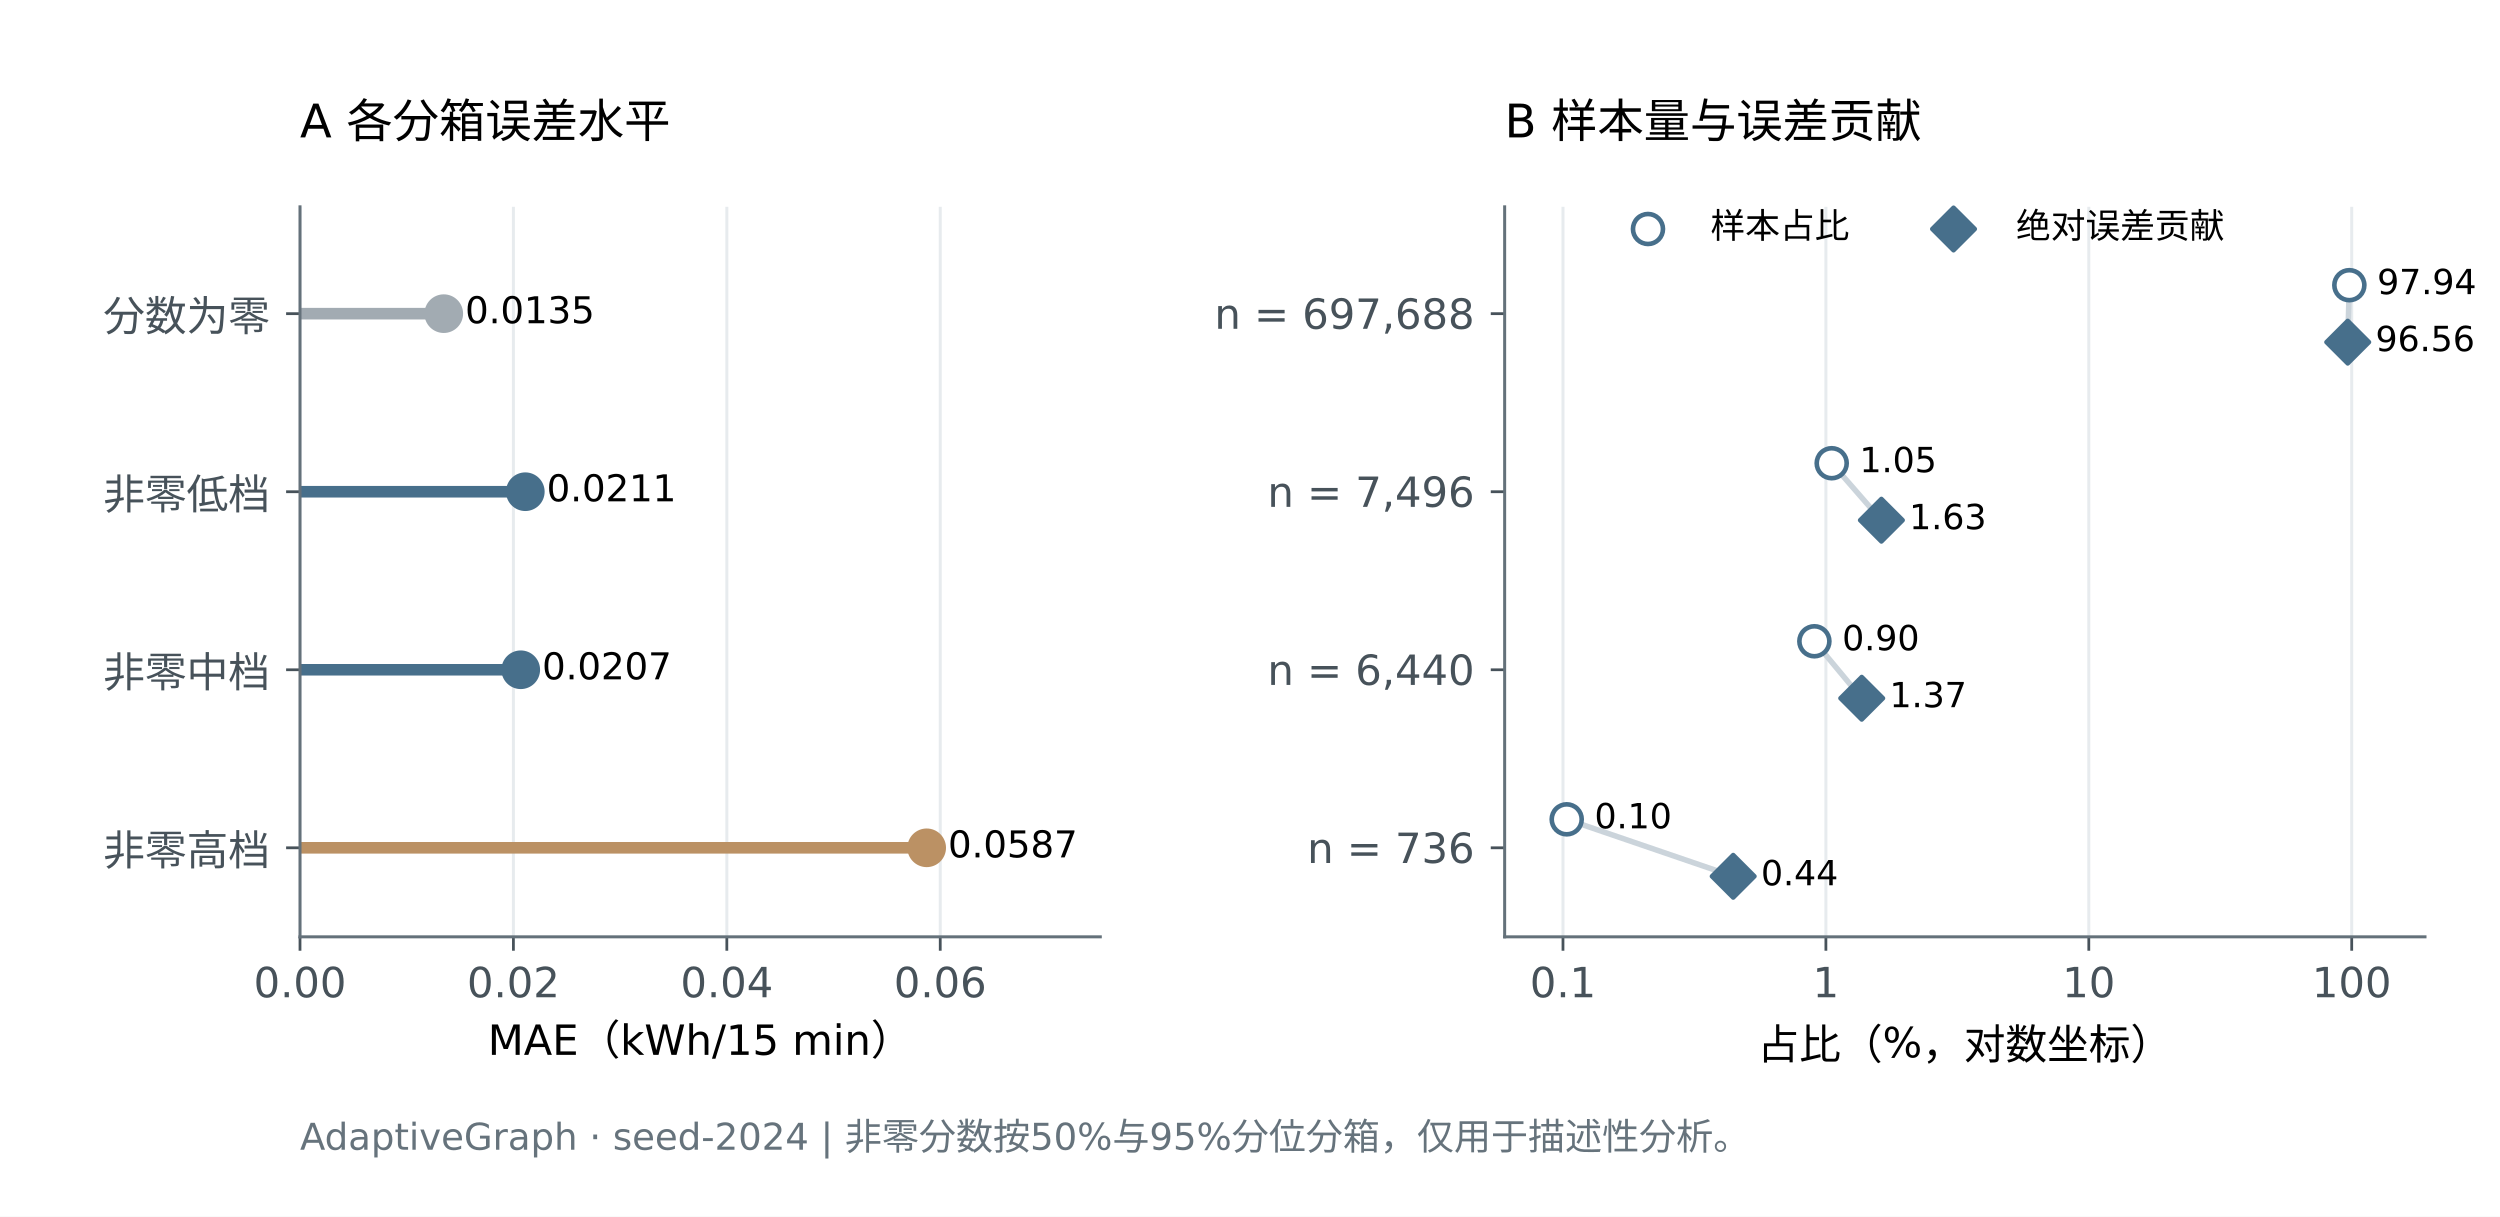
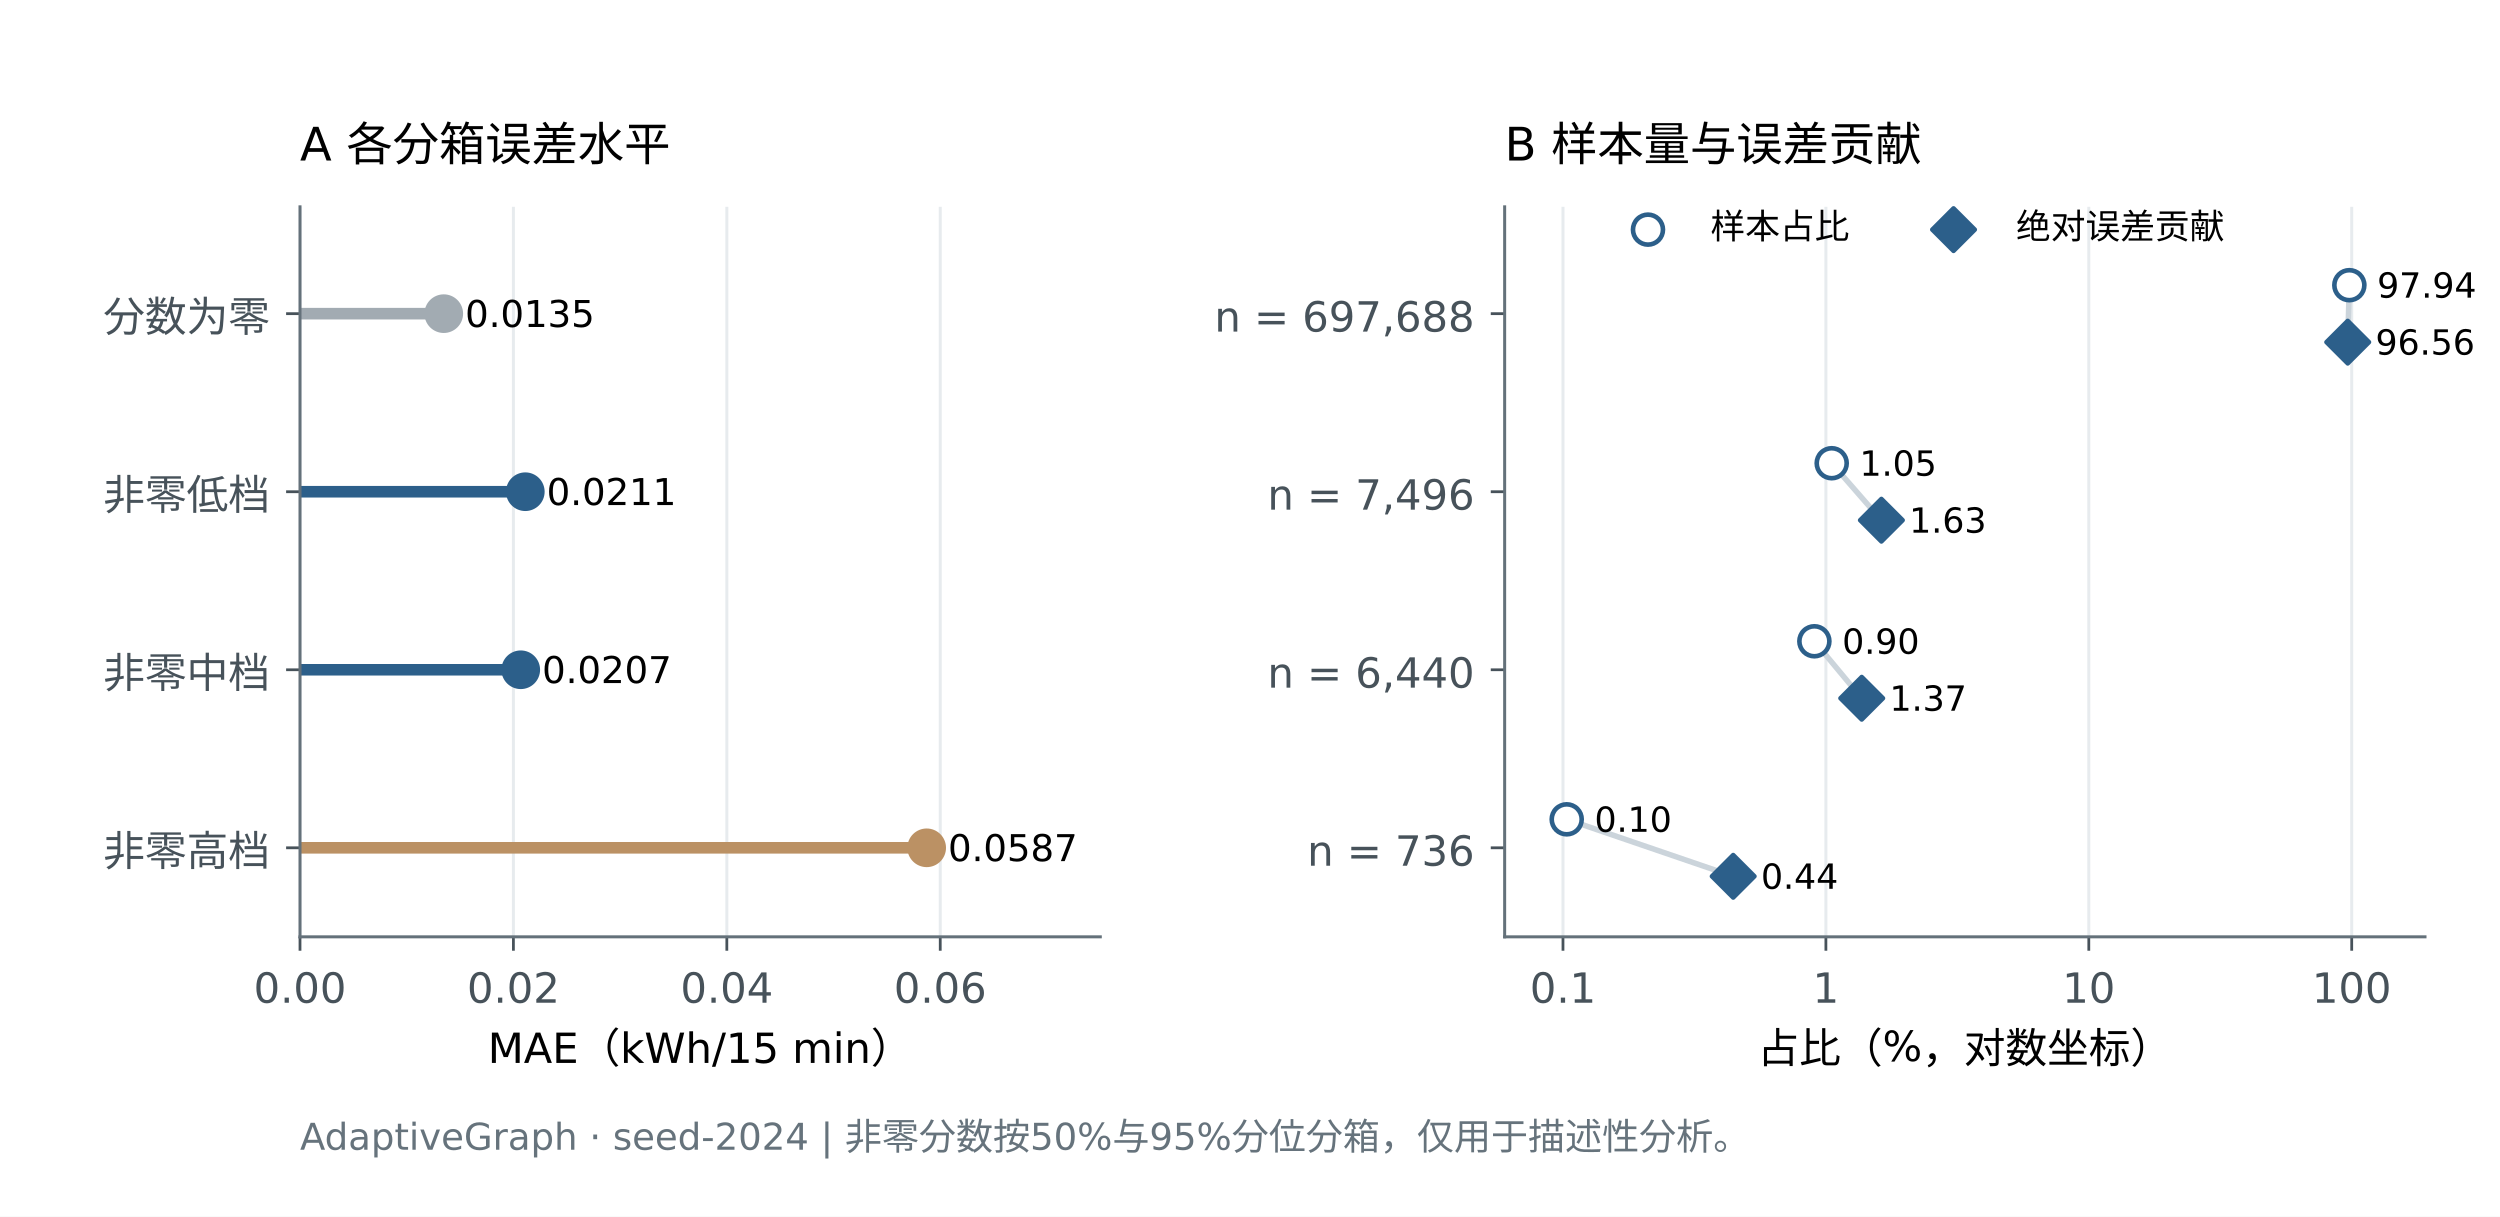
<svg xmlns="http://www.w3.org/2000/svg" xmlns:xlink="http://www.w3.org/1999/xlink" width="540pt" height="262.8pt" viewBox="0 0 540 262.8" version="1.1">
  <defs>
    <style type="text/css">*{stroke-linejoin: round; stroke-linecap: butt}</style>
  </defs>
  <g id="figure_1">
    <g id="patch_1">
      <path d="M 0 262.8 L 540 262.8 L 540 0 L 0 0 z " style="fill: #ffffff" />
    </g>
    <g id="axes_1">
      <g id="patch_2">
        <path d="M 64.8 202.356 L 237.665 202.356 L 237.665 44.676 L 64.8 44.676 z " style="fill: #ffffff" />
      </g>
      <g id="matplotlib.axis_1">
        <g id="xtick_1">
          <g id="line2d_1">
-             <path d="M 64.8 202.356 L 64.8 44.676 " clip-path="url(#p65fbe8b01d)" style="fill: none; stroke: #e7ebee; stroke-width: 0.65; stroke-linecap: square" />
+             <path d="M 64.8 202.356 L 64.8 44.676 " clip-path="url(#p8dc74d7985)" style="fill: none; stroke: #e7ebee; stroke-width: 0.65; stroke-linecap: square" />
          </g>
          <g id="line2d_2">
            <defs>
-               <path id="me8dec4a4bf" d="M 0 0 L 0 3 " style="stroke: #47525a; stroke-width: 0.6" />
+               <path id="m30e5e1ee30" d="M 0 0 L 0 3 " style="stroke: #47525a; stroke-width: 0.6" />
            </defs>
            <g>
-               <use xlink:href="#me8dec4a4bf" x="64.8" y="202.356" style="fill: #47525a; stroke: #47525a; stroke-width: 0.6" />
+               <use xlink:href="#m30e5e1ee30" x="64.8" y="202.356" style="fill: #47525a; stroke: #47525a; stroke-width: 0.6" />
            </g>
          </g>
          <g id="text_1">
-             <text style="font-size: 9px; font-family: 'Arial Unicode MS', 'DejaVu Sans'; text-anchor: middle; fill: #47525a" x="64.8" y="215.408" transform="rotate(-0 64.8 215.4082)">0.00</text>
+             <text style="font-size: 9px; font-family: 'PingFang SC', 'Arial Unicode MS', 'DejaVu Sans'; text-anchor: middle; fill: #47525a" x="64.8" y="216.596" transform="rotate(-0 64.8 216.596)">0.00</text>
          </g>
        </g>
        <g id="xtick_2">
          <g id="line2d_3">
-             <path d="M 110.897 202.356 L 110.897 44.676 " clip-path="url(#p65fbe8b01d)" style="fill: none; stroke: #e7ebee; stroke-width: 0.65; stroke-linecap: square" />
+             <path d="M 110.897 202.356 L 110.897 44.676 " clip-path="url(#p8dc74d7985)" style="fill: none; stroke: #e7ebee; stroke-width: 0.65; stroke-linecap: square" />
          </g>
          <g id="line2d_4">
            <g>
-               <use xlink:href="#me8dec4a4bf" x="110.897" y="202.356" style="fill: #47525a; stroke: #47525a; stroke-width: 0.6" />
+               <use xlink:href="#m30e5e1ee30" x="110.897" y="202.356" style="fill: #47525a; stroke: #47525a; stroke-width: 0.6" />
            </g>
          </g>
          <g id="text_2">
-             <text style="font-size: 9px; font-family: 'Arial Unicode MS', 'DejaVu Sans'; text-anchor: middle; fill: #47525a" x="110.897" y="215.408" transform="rotate(-0 110.8974 215.4082)">0.02</text>
+             <text style="font-size: 9px; font-family: 'PingFang SC', 'Arial Unicode MS', 'DejaVu Sans'; text-anchor: middle; fill: #47525a" x="110.897" y="216.596" transform="rotate(-0 110.8974 216.596)">0.02</text>
          </g>
        </g>
        <g id="xtick_3">
          <g id="line2d_5">
-             <path d="M 156.995 202.356 L 156.995 44.676 " clip-path="url(#p65fbe8b01d)" style="fill: none; stroke: #e7ebee; stroke-width: 0.65; stroke-linecap: square" />
+             <path d="M 156.995 202.356 L 156.995 44.676 " clip-path="url(#p8dc74d7985)" style="fill: none; stroke: #e7ebee; stroke-width: 0.65; stroke-linecap: square" />
          </g>
          <g id="line2d_6">
            <g>
-               <use xlink:href="#me8dec4a4bf" x="156.995" y="202.356" style="fill: #47525a; stroke: #47525a; stroke-width: 0.6" />
+               <use xlink:href="#m30e5e1ee30" x="156.995" y="202.356" style="fill: #47525a; stroke: #47525a; stroke-width: 0.6" />
            </g>
          </g>
          <g id="text_3">
-             <text style="font-size: 9px; font-family: 'Arial Unicode MS', 'DejaVu Sans'; text-anchor: middle; fill: #47525a" x="156.995" y="215.408" transform="rotate(-0 156.9947 215.4082)">0.04</text>
+             <text style="font-size: 9px; font-family: 'PingFang SC', 'Arial Unicode MS', 'DejaVu Sans'; text-anchor: middle; fill: #47525a" x="156.995" y="216.596" transform="rotate(-0 156.9947 216.596)">0.04</text>
          </g>
        </g>
        <g id="xtick_4">
          <g id="line2d_7">
-             <path d="M 203.092 202.356 L 203.092 44.676 " clip-path="url(#p65fbe8b01d)" style="fill: none; stroke: #e7ebee; stroke-width: 0.65; stroke-linecap: square" />
+             <path d="M 203.092 202.356 L 203.092 44.676 " clip-path="url(#p8dc74d7985)" style="fill: none; stroke: #e7ebee; stroke-width: 0.65; stroke-linecap: square" />
          </g>
          <g id="line2d_8">
            <g>
-               <use xlink:href="#me8dec4a4bf" x="203.092" y="202.356" style="fill: #47525a; stroke: #47525a; stroke-width: 0.6" />
+               <use xlink:href="#m30e5e1ee30" x="203.092" y="202.356" style="fill: #47525a; stroke: #47525a; stroke-width: 0.6" />
            </g>
          </g>
          <g id="text_4">
-             <text style="font-size: 9px; font-family: 'Arial Unicode MS', 'DejaVu Sans'; text-anchor: middle; fill: #47525a" x="203.092" y="215.408" transform="rotate(-0 203.0921 215.4082)">0.06</text>
+             <text style="font-size: 9px; font-family: 'PingFang SC', 'Arial Unicode MS', 'DejaVu Sans'; text-anchor: middle; fill: #47525a" x="203.092" y="216.596" transform="rotate(-0 203.0921 216.596)">0.06</text>
          </g>
        </g>
        <g id="text_5">
-           <text style="font-size: 9px; font-family: 'Arial Unicode MS', 'DejaVu Sans'; text-anchor: middle" x="151.233" y="227.85" transform="rotate(-0 151.2325 227.8501)">MAE（kWh/15 min）</text>
+           <text style="font-size: 9px; font-family: 'PingFang SC', 'Arial Unicode MS', 'DejaVu Sans'; text-anchor: middle" x="151.233" y="229.596" transform="rotate(-0 151.2325 229.596)">MAE（kWh/15 min）</text>
        </g>
      </g>
      <g id="matplotlib.axis_2">
        <g id="ytick_1">
          <g id="line2d_9">
            <defs>
-               <path id="m1cf7f3cf62" d="M 0 0 L -3 0 " style="stroke: #47525a; stroke-width: 0.6" />
+               <path id="m7e3a7b6eca" d="M 0 0 L -3 0 " style="stroke: #47525a; stroke-width: 0.6" />
            </defs>
            <g>
-               <use xlink:href="#m1cf7f3cf62" x="64.8" y="67.751" style="fill: #47525a; stroke: #47525a; stroke-width: 0.6" />
+               <use xlink:href="#m7e3a7b6eca" x="64.8" y="67.751" style="fill: #47525a; stroke: #47525a; stroke-width: 0.6" />
            </g>
          </g>
          <g id="text_6">
-             <text style="font-size: 9px; font-family: 'Arial Unicode MS', 'DejaVu Sans'; text-anchor: end; fill: #47525a" x="58.3" y="71.482" transform="rotate(-0 58.3 71.4819)">分数为零</text>
+             <text style="font-size: 9px; font-family: 'PingFang SC', 'Arial Unicode MS', 'DejaVu Sans'; text-anchor: end; fill: #47525a" x="58.3" y="71.621" transform="rotate(-0 58.3 71.62112)">分数为零</text>
          </g>
        </g>
        <g id="ytick_2">
          <g id="line2d_10">
            <g>
-               <use xlink:href="#m1cf7f3cf62" x="64.8" y="106.21" style="fill: #47525a; stroke: #47525a; stroke-width: 0.6" />
+               <use xlink:href="#m7e3a7b6eca" x="64.8" y="106.21" style="fill: #47525a; stroke: #47525a; stroke-width: 0.6" />
            </g>
          </g>
          <g id="text_7">
-             <text style="font-size: 9px; font-family: 'Arial Unicode MS', 'DejaVu Sans'; text-anchor: end; fill: #47525a" x="58.3" y="109.981" transform="rotate(-0 58.3 109.9805)">非零低档</text>
+             <text style="font-size: 9px; font-family: 'PingFang SC', 'Arial Unicode MS', 'DejaVu Sans'; text-anchor: end; fill: #47525a" x="58.3" y="110.08" transform="rotate(-0 58.3 110.0797)">非零低档</text>
          </g>
        </g>
        <g id="ytick_3">
          <g id="line2d_11">
            <g>
-               <use xlink:href="#m1cf7f3cf62" x="64.8" y="144.668" style="fill: #47525a; stroke: #47525a; stroke-width: 0.6" />
+               <use xlink:href="#m7e3a7b6eca" x="64.8" y="144.668" style="fill: #47525a; stroke: #47525a; stroke-width: 0.6" />
            </g>
          </g>
          <g id="text_8">
-             <text style="font-size: 9px; font-family: 'Arial Unicode MS', 'DejaVu Sans'; text-anchor: end; fill: #47525a" x="58.3" y="148.404" transform="rotate(-0 58.3 148.4039)">非零中档</text>
+             <text style="font-size: 9px; font-family: 'PingFang SC', 'Arial Unicode MS', 'DejaVu Sans'; text-anchor: end; fill: #47525a" x="58.3" y="148.538" transform="rotate(-0 58.3 148.5382)">非零中档</text>
          </g>
        </g>
        <g id="ytick_4">
          <g id="line2d_12">
            <g>
-               <use xlink:href="#m1cf7f3cf62" x="64.8" y="183.127" style="fill: #47525a; stroke: #47525a; stroke-width: 0.6" />
+               <use xlink:href="#m7e3a7b6eca" x="64.8" y="183.127" style="fill: #47525a; stroke: #47525a; stroke-width: 0.6" />
            </g>
          </g>
          <g id="text_9">
-             <text style="font-size: 9px; font-family: 'Arial Unicode MS', 'DejaVu Sans'; text-anchor: end; fill: #47525a" x="58.3" y="186.862" transform="rotate(-0 58.3 186.8624)">非零高档</text>
+             <text style="font-size: 9px; font-family: 'PingFang SC', 'Arial Unicode MS', 'DejaVu Sans'; text-anchor: end; fill: #47525a" x="58.3" y="186.997" transform="rotate(-0 58.3 186.9967)">非零高档</text>
          </g>
        </g>
      </g>
      <g id="LineCollection_1">
-         <path d="M 64.8 67.751 L 95.854 67.751 " clip-path="url(#p65fbe8b01d)" style="fill: none; stroke: #a2abb2; stroke-width: 2.5" />
+         <path d="M 64.8 67.751 L 95.854 67.751 " clip-path="url(#p8dc74d7985)" style="fill: none; stroke: #a2abb2; stroke-width: 2.5" />
      </g>
      <g id="LineCollection_2">
-         <path d="M 64.8 106.21 L 113.467 106.21 " clip-path="url(#p65fbe8b01d)" style="fill: none; stroke: #476f8b; stroke-width: 2.5" />
+         <path d="M 64.8 106.21 L 113.467 106.21 " clip-path="url(#p8dc74d7985)" style="fill: none; stroke: #2c5f8a; stroke-width: 2.5" />
      </g>
      <g id="LineCollection_3">
-         <path d="M 64.8 144.668 L 112.482 144.668 " clip-path="url(#p65fbe8b01d)" style="fill: none; stroke: #476f8b; stroke-width: 2.5" />
+         <path d="M 64.8 144.668 L 112.482 144.668 " clip-path="url(#p8dc74d7985)" style="fill: none; stroke: #2c5f8a; stroke-width: 2.5" />
      </g>
      <g id="LineCollection_4">
-         <path d="M 64.8 183.127 L 200.164 183.127 " clip-path="url(#p65fbe8b01d)" style="fill: none; stroke: #bb9164; stroke-width: 2.5" />
+         <path d="M 64.8 183.127 L 200.164 183.127 " clip-path="url(#p8dc74d7985)" style="fill: none; stroke: #bb9164; stroke-width: 2.5" />
      </g>
      <g id="patch_3">
        <path d="M 64.8 202.356 L 64.8 44.676 " style="fill: none; stroke: #64717a; stroke-width: 0.65; stroke-linejoin: miter; stroke-linecap: square" />
      </g>
      <g id="patch_4">
        <path d="M 64.8 202.356 L 237.665 202.356 " style="fill: none; stroke: #64717a; stroke-width: 0.65; stroke-linejoin: miter; stroke-linecap: square" />
      </g>
      <g id="PathCollection_1">
        <defs>
-           <path id="m0bb12a66d7" d="M 0 3.674 C 0.974 3.674 1.909 3.287 2.598 2.598 C 3.287 1.909 3.674 0.974 3.674 0 C 3.674 -0.974 3.287 -1.909 2.598 -2.598 C 1.909 -3.287 0.974 -3.674 0 -3.674 C -0.974 -3.674 -1.909 -3.287 -2.598 -2.598 C -3.287 -1.909 -3.674 -0.974 -3.674 0 C -3.674 0.974 -3.287 1.909 -2.598 2.598 C -1.909 3.287 -0.974 3.674 0 3.674 z " style="stroke: #a2abb2" />
-         </defs>
-         <g clip-path="url(#p65fbe8b01d)">
-           <use xlink:href="#m0bb12a66d7" x="95.854" y="67.751" style="fill: #a2abb2; stroke: #a2abb2" />
+           <path id="m6739d0e379" d="M 0 3.674 C 0.974 3.674 1.909 3.287 2.598 2.598 C 3.287 1.909 3.674 0.974 3.674 0 C 3.674 -0.974 3.287 -1.909 2.598 -2.598 C 1.909 -3.287 0.974 -3.674 0 -3.674 C -0.974 -3.674 -1.909 -3.287 -2.598 -2.598 C -3.287 -1.909 -3.674 -0.974 -3.674 0 C -3.674 0.974 -3.287 1.909 -2.598 2.598 C -1.909 3.287 -0.974 3.674 0 3.674 z " style="stroke: #a2abb2" />
+         </defs>
+         <g clip-path="url(#p8dc74d7985)">
+           <use xlink:href="#m6739d0e379" x="95.854" y="67.751" style="fill: #a2abb2; stroke: #a2abb2" />
        </g>
      </g>
      <g id="text_10">
-         <text style="font-size: 8px; font-family: 'Arial Unicode MS', 'DejaVu Sans'; text-anchor: start" x="100.463" y="69.823" transform="rotate(-0 100.4633 69.82339)">0.0135</text>
+         <text style="font-size: 8px; font-family: 'PingFang SC', 'Arial Unicode MS', 'DejaVu Sans'; text-anchor: start" x="100.463" y="70.631" transform="rotate(-0 100.4633 70.63112)">0.0135</text>
      </g>
      <g id="PathCollection_2">
        <defs>
-           <path id="mfde60743ad" d="M 0 3.674 C 0.974 3.674 1.909 3.287 2.598 2.598 C 3.287 1.909 3.674 0.974 3.674 0 C 3.674 -0.974 3.287 -1.909 2.598 -2.598 C 1.909 -3.287 0.974 -3.674 0 -3.674 C -0.974 -3.674 -1.909 -3.287 -2.598 -2.598 C -3.287 -1.909 -3.674 -0.974 -3.674 0 C -3.674 0.974 -3.287 1.909 -2.598 2.598 C -1.909 3.287 -0.974 3.674 0 3.674 z " style="stroke: #476f8b" />
-         </defs>
-         <g clip-path="url(#p65fbe8b01d)">
-           <use xlink:href="#mfde60743ad" x="113.467" y="106.21" style="fill: #476f8b; stroke: #476f8b" />
+           <path id="mb421ba71e6" d="M 0 3.674 C 0.974 3.674 1.909 3.287 2.598 2.598 C 3.287 1.909 3.674 0.974 3.674 0 C 3.674 -0.974 3.287 -1.909 2.598 -2.598 C 1.909 -3.287 0.974 -3.674 0 -3.674 C -0.974 -3.674 -1.909 -3.287 -2.598 -2.598 C -3.287 -1.909 -3.674 -0.974 -3.674 0 C -3.674 0.974 -3.287 1.909 -2.598 2.598 C -1.909 3.287 -0.974 3.674 0 3.674 z " style="stroke: #2c5f8a" />
+         </defs>
+         <g clip-path="url(#p8dc74d7985)">
+           <use xlink:href="#mb421ba71e6" x="113.467" y="106.21" style="fill: #2c5f8a; stroke: #2c5f8a" />
        </g>
      </g>
      <g id="text_11">
-         <text style="font-size: 8px; font-family: 'Arial Unicode MS', 'DejaVu Sans'; text-anchor: start" x="118.077" y="108.282" transform="rotate(-0 118.0771 108.2819)">0.0211</text>
+         <text style="font-size: 8px; font-family: 'PingFang SC', 'Arial Unicode MS', 'DejaVu Sans'; text-anchor: start" x="118.077" y="109.09" transform="rotate(-0 118.0771 109.0897)">0.0211</text>
      </g>
      <g id="PathCollection_3">
-         <g clip-path="url(#p65fbe8b01d)">
-           <use xlink:href="#mfde60743ad" x="112.482" y="144.668" style="fill: #476f8b; stroke: #476f8b" />
+         <g clip-path="url(#p8dc74d7985)">
+           <use xlink:href="#mb421ba71e6" x="112.482" y="144.668" style="fill: #2c5f8a; stroke: #2c5f8a" />
        </g>
      </g>
      <g id="text_12">
-         <text style="font-size: 8px; font-family: 'Arial Unicode MS', 'DejaVu Sans'; text-anchor: start" x="117.092" y="146.74" transform="rotate(-0 117.0918 146.7405)">0.0207</text>
+         <text style="font-size: 8px; font-family: 'PingFang SC', 'Arial Unicode MS', 'DejaVu Sans'; text-anchor: start" x="117.092" y="147.548" transform="rotate(-0 117.0918 147.5482)">0.0207</text>
      </g>
      <g id="PathCollection_4">
        <defs>
-           <path id="m050a1337d0" d="M 0 3.674 C 0.974 3.674 1.909 3.287 2.598 2.598 C 3.287 1.909 3.674 0.974 3.674 0 C 3.674 -0.974 3.287 -1.909 2.598 -2.598 C 1.909 -3.287 0.974 -3.674 0 -3.674 C -0.974 -3.674 -1.909 -3.287 -2.598 -2.598 C -3.287 -1.909 -3.674 -0.974 -3.674 0 C -3.674 0.974 -3.287 1.909 -2.598 2.598 C -1.909 3.287 -0.974 3.674 0 3.674 z " style="stroke: #bb9164" />
-         </defs>
-         <g clip-path="url(#p65fbe8b01d)">
-           <use xlink:href="#m050a1337d0" x="200.164" y="183.127" style="fill: #bb9164; stroke: #bb9164" />
+           <path id="mebe58cc26f" d="M 0 3.674 C 0.974 3.674 1.909 3.287 2.598 2.598 C 3.287 1.909 3.674 0.974 3.674 0 C 3.674 -0.974 3.287 -1.909 2.598 -2.598 C 1.909 -3.287 0.974 -3.674 0 -3.674 C -0.974 -3.674 -1.909 -3.287 -2.598 -2.598 C -3.287 -1.909 -3.674 -0.974 -3.674 0 C -3.674 0.974 -3.287 1.909 -2.598 2.598 C -1.909 3.287 -0.974 3.674 0 3.674 z " style="stroke: #bb9164" />
+         </defs>
+         <g clip-path="url(#p8dc74d7985)">
+           <use xlink:href="#mebe58cc26f" x="200.164" y="183.127" style="fill: #bb9164; stroke: #bb9164" />
        </g>
      </g>
      <g id="text_13">
-         <text style="font-size: 8px; font-family: 'Arial Unicode MS', 'DejaVu Sans'; text-anchor: start" x="204.774" y="185.199" transform="rotate(-0 204.7738 185.199)">0.0587</text>
+         <text style="font-size: 8px; font-family: 'PingFang SC', 'Arial Unicode MS', 'DejaVu Sans'; text-anchor: start" x="204.774" y="186.007" transform="rotate(-0 204.7738 186.0067)">0.0587</text>
      </g>
      <g id="text_14">
-         <text style="font-size: 10px; font-family: 'Arial Unicode MS', 'DejaVu Sans'; text-anchor: start" x="64.8" y="29.676" transform="rotate(-0 64.8 29.676)">A  各分箱误差水平</text>
+         <text style="font-size: 10px; font-family: 'PingFang SC', 'Arial Unicode MS', 'DejaVu Sans'; text-anchor: start" x="64.8" y="34.676" transform="rotate(-0 64.8 34.676)">A  各分箱误差水平</text>
      </g>
    </g>
    <g id="axes_2">
      <g id="patch_5">
        <path d="M 325.005 202.356 L 523.8 202.356 L 523.8 44.676 L 325.005 44.676 z " style="fill: #ffffff" />
      </g>
      <g id="matplotlib.axis_3">
        <g id="xtick_5">
          <g id="line2d_13">
-             <path d="M 337.604 202.356 L 337.604 44.676 " clip-path="url(#pb2b7542ab7)" style="fill: none; stroke: #e7ebee; stroke-width: 0.65; stroke-linecap: square" />
+             <path d="M 337.604 202.356 L 337.604 44.676 " clip-path="url(#p6a67496603)" style="fill: none; stroke: #e7ebee; stroke-width: 0.65; stroke-linecap: square" />
          </g>
          <g id="line2d_14">
            <g>
-               <use xlink:href="#me8dec4a4bf" x="337.604" y="202.356" style="fill: #47525a; stroke: #47525a; stroke-width: 0.6" />
+               <use xlink:href="#m30e5e1ee30" x="337.604" y="202.356" style="fill: #47525a; stroke: #47525a; stroke-width: 0.6" />
            </g>
          </g>
          <g id="text_15">
-             <text style="font-size: 9px; font-family: 'Arial Unicode MS', 'DejaVu Sans'; text-anchor: middle; fill: #47525a" x="337.604" y="215.408" transform="rotate(-0 337.6037 215.4082)">0.1</text>
+             <text style="font-size: 9px; font-family: 'PingFang SC', 'Arial Unicode MS', 'DejaVu Sans'; text-anchor: middle; fill: #47525a" x="337.604" y="216.596" transform="rotate(-0 337.6037 216.596)">0.1</text>
          </g>
        </g>
        <g id="xtick_6">
          <g id="line2d_15">
-             <path d="M 394.392 202.356 L 394.392 44.676 " clip-path="url(#pb2b7542ab7)" style="fill: none; stroke: #e7ebee; stroke-width: 0.65; stroke-linecap: square" />
+             <path d="M 394.392 202.356 L 394.392 44.676 " clip-path="url(#p6a67496603)" style="fill: none; stroke: #e7ebee; stroke-width: 0.65; stroke-linecap: square" />
          </g>
          <g id="line2d_16">
            <g>
-               <use xlink:href="#me8dec4a4bf" x="394.392" y="202.356" style="fill: #47525a; stroke: #47525a; stroke-width: 0.6" />
+               <use xlink:href="#m30e5e1ee30" x="394.392" y="202.356" style="fill: #47525a; stroke: #47525a; stroke-width: 0.6" />
            </g>
          </g>
          <g id="text_16">
-             <text style="font-size: 9px; font-family: 'Arial Unicode MS', 'DejaVu Sans'; text-anchor: middle; fill: #47525a" x="394.392" y="215.408" transform="rotate(-0 394.3924 215.4082)">1</text>
+             <text style="font-size: 9px; font-family: 'PingFang SC', 'Arial Unicode MS', 'DejaVu Sans'; text-anchor: middle; fill: #47525a" x="394.392" y="216.596" transform="rotate(-0 394.3924 216.596)">1</text>
          </g>
        </g>
        <g id="xtick_7">
          <g id="line2d_17">
-             <path d="M 451.181 202.356 L 451.181 44.676 " clip-path="url(#pb2b7542ab7)" style="fill: none; stroke: #e7ebee; stroke-width: 0.65; stroke-linecap: square" />
+             <path d="M 451.181 202.356 L 451.181 44.676 " clip-path="url(#p6a67496603)" style="fill: none; stroke: #e7ebee; stroke-width: 0.65; stroke-linecap: square" />
          </g>
          <g id="line2d_18">
            <g>
-               <use xlink:href="#me8dec4a4bf" x="451.181" y="202.356" style="fill: #47525a; stroke: #47525a; stroke-width: 0.6" />
+               <use xlink:href="#m30e5e1ee30" x="451.181" y="202.356" style="fill: #47525a; stroke: #47525a; stroke-width: 0.6" />
            </g>
          </g>
          <g id="text_17">
-             <text style="font-size: 9px; font-family: 'Arial Unicode MS', 'DejaVu Sans'; text-anchor: middle; fill: #47525a" x="451.181" y="215.408" transform="rotate(-0 451.1812 215.4082)">10</text>
+             <text style="font-size: 9px; font-family: 'PingFang SC', 'Arial Unicode MS', 'DejaVu Sans'; text-anchor: middle; fill: #47525a" x="451.181" y="216.596" transform="rotate(-0 451.1812 216.596)">10</text>
          </g>
        </g>
        <g id="xtick_8">
          <g id="line2d_19">
-             <path d="M 507.97 202.356 L 507.97 44.676 " clip-path="url(#pb2b7542ab7)" style="fill: none; stroke: #e7ebee; stroke-width: 0.65; stroke-linecap: square" />
+             <path d="M 507.97 202.356 L 507.97 44.676 " clip-path="url(#p6a67496603)" style="fill: none; stroke: #e7ebee; stroke-width: 0.65; stroke-linecap: square" />
          </g>
          <g id="line2d_20">
            <g>
-               <use xlink:href="#me8dec4a4bf" x="507.97" y="202.356" style="fill: #47525a; stroke: #47525a; stroke-width: 0.6" />
+               <use xlink:href="#m30e5e1ee30" x="507.97" y="202.356" style="fill: #47525a; stroke: #47525a; stroke-width: 0.6" />
            </g>
          </g>
          <g id="text_18">
-             <text style="font-size: 9px; font-family: 'Arial Unicode MS', 'DejaVu Sans'; text-anchor: middle; fill: #47525a" x="507.97" y="215.408" transform="rotate(-0 507.9699 215.4082)">100</text>
+             <text style="font-size: 9px; font-family: 'PingFang SC', 'Arial Unicode MS', 'DejaVu Sans'; text-anchor: middle; fill: #47525a" x="507.97" y="216.596" transform="rotate(-0 507.9699 216.596)">100</text>
          </g>
        </g>
        <g id="text_19">
-           <text style="font-size: 9px; font-family: 'Arial Unicode MS', 'DejaVu Sans'; text-anchor: middle" x="424.403" y="228.795" transform="rotate(-0 424.4026 228.7946)">占比（%，对数坐标）</text>
+           <text style="font-size: 9px; font-family: 'PingFang SC', 'Arial Unicode MS', 'DejaVu Sans'; text-anchor: middle" x="424.403" y="229.596" transform="rotate(-0 424.4026 229.596)">占比（%，对数坐标）</text>
        </g>
      </g>
      <g id="matplotlib.axis_4">
        <g id="ytick_5">
          <g id="line2d_21">
            <g>
-               <use xlink:href="#m1cf7f3cf62" x="325.005" y="67.751" style="fill: #47525a; stroke: #47525a; stroke-width: 0.6" />
+               <use xlink:href="#m7e3a7b6eca" x="325.005" y="67.751" style="fill: #47525a; stroke: #47525a; stroke-width: 0.6" />
            </g>
          </g>
          <g id="text_20">
-             <text style="font-size: 9px; font-family: 'Arial Unicode MS', 'DejaVu Sans'; text-anchor: end; fill: #47525a" x="318.505" y="71.027" transform="rotate(-0 318.5052 71.02724)">n = 697,688</text>
+             <text style="font-size: 9px; font-family: 'PingFang SC', 'Arial Unicode MS', 'DejaVu Sans'; text-anchor: end; fill: #47525a" x="318.505" y="71.621" transform="rotate(-0 318.5052 71.62112)">n = 697,688</text>
          </g>
        </g>
        <g id="ytick_6">
          <g id="line2d_22">
            <g>
-               <use xlink:href="#m1cf7f3cf62" x="325.005" y="106.21" style="fill: #47525a; stroke: #47525a; stroke-width: 0.6" />
+               <use xlink:href="#m7e3a7b6eca" x="325.005" y="106.21" style="fill: #47525a; stroke: #47525a; stroke-width: 0.6" />
            </g>
          </g>
          <g id="text_21">
-             <text style="font-size: 9px; font-family: 'Arial Unicode MS', 'DejaVu Sans'; text-anchor: end; fill: #47525a" x="318.505" y="109.486" transform="rotate(-0 318.5052 109.4858)">n = 7,496</text>
+             <text style="font-size: 9px; font-family: 'PingFang SC', 'Arial Unicode MS', 'DejaVu Sans'; text-anchor: end; fill: #47525a" x="318.505" y="110.08" transform="rotate(-0 318.5052 110.0797)">n = 7,496</text>
          </g>
        </g>
        <g id="ytick_7">
          <g id="line2d_23">
            <g>
-               <use xlink:href="#m1cf7f3cf62" x="325.005" y="144.668" style="fill: #47525a; stroke: #47525a; stroke-width: 0.6" />
+               <use xlink:href="#m7e3a7b6eca" x="325.005" y="144.668" style="fill: #47525a; stroke: #47525a; stroke-width: 0.6" />
            </g>
          </g>
          <g id="text_22">
-             <text style="font-size: 9px; font-family: 'Arial Unicode MS', 'DejaVu Sans'; text-anchor: end; fill: #47525a" x="318.505" y="147.944" transform="rotate(-0 318.5052 147.9443)">n = 6,440</text>
+             <text style="font-size: 9px; font-family: 'PingFang SC', 'Arial Unicode MS', 'DejaVu Sans'; text-anchor: end; fill: #47525a" x="318.505" y="148.538" transform="rotate(-0 318.5052 148.5382)">n = 6,440</text>
          </g>
        </g>
        <g id="ytick_8">
          <g id="line2d_24">
            <g>
-               <use xlink:href="#m1cf7f3cf62" x="325.005" y="183.127" style="fill: #47525a; stroke: #47525a; stroke-width: 0.6" />
+               <use xlink:href="#m7e3a7b6eca" x="325.005" y="183.127" style="fill: #47525a; stroke: #47525a; stroke-width: 0.6" />
            </g>
          </g>
          <g id="text_23">
-             <text style="font-size: 9px; font-family: 'Arial Unicode MS', 'DejaVu Sans'; text-anchor: end; fill: #47525a" x="318.505" y="186.403" transform="rotate(-0 318.5052 186.4029)">n = 736</text>
+             <text style="font-size: 9px; font-family: 'PingFang SC', 'Arial Unicode MS', 'DejaVu Sans'; text-anchor: end; fill: #47525a" x="318.505" y="186.997" transform="rotate(-0 318.5052 186.9967)">n = 736</text>
          </g>
        </g>
      </g>
      <g id="line2d_25">
-         <path d="M 507.457 61.598 L 507.107 73.904 " clip-path="url(#pb2b7542ab7)" style="fill: none; stroke: #cbd4db; stroke-width: 1.2; stroke-linecap: square" />
+         <path d="M 507.457 61.598 L 507.107 73.904 " clip-path="url(#p6a67496603)" style="fill: none; stroke: #cbd4db; stroke-width: 1.2; stroke-linecap: square" />
      </g>
      <g id="line2d_26">
-         <path d="M 395.649 100.056 L 406.38 112.363 " clip-path="url(#pb2b7542ab7)" style="fill: none; stroke: #cbd4db; stroke-width: 1.2; stroke-linecap: square" />
+         <path d="M 395.649 100.056 L 406.38 112.363 " clip-path="url(#p6a67496603)" style="fill: none; stroke: #cbd4db; stroke-width: 1.2; stroke-linecap: square" />
      </g>
      <g id="line2d_27">
-         <path d="M 391.904 138.515 L 402.131 150.822 " clip-path="url(#pb2b7542ab7)" style="fill: none; stroke: #cbd4db; stroke-width: 1.2; stroke-linecap: square" />
+         <path d="M 391.904 138.515 L 402.131 150.822 " clip-path="url(#p6a67496603)" style="fill: none; stroke: #cbd4db; stroke-width: 1.2; stroke-linecap: square" />
      </g>
      <g id="line2d_28">
-         <path d="M 338.409 176.973 L 374.369 189.28 " clip-path="url(#pb2b7542ab7)" style="fill: none; stroke: #cbd4db; stroke-width: 1.2; stroke-linecap: square" />
+         <path d="M 338.409 176.973 L 374.369 189.28 " clip-path="url(#p6a67496603)" style="fill: none; stroke: #cbd4db; stroke-width: 1.2; stroke-linecap: square" />
      </g>
      <g id="patch_6">
        <path d="M 325.005 202.356 L 325.005 44.676 " style="fill: none; stroke: #64717a; stroke-width: 0.65; stroke-linejoin: miter; stroke-linecap: square" />
      </g>
      <g id="patch_7">
        <path d="M 325.005 202.356 L 523.8 202.356 " style="fill: none; stroke: #64717a; stroke-width: 0.65; stroke-linejoin: miter; stroke-linecap: square" />
      </g>
      <g id="PathCollection_5">
        <defs>
-           <path id="m1630303306" d="M 0 3.24 C 0.859 3.24 1.684 2.899 2.291 2.291 C 2.899 1.684 3.24 0.859 3.24 0 C 3.24 -0.859 2.899 -1.684 2.291 -2.291 C 1.684 -2.899 0.859 -3.24 0 -3.24 C -0.859 -3.24 -1.684 -2.899 -2.291 -2.291 C -2.899 -1.684 -3.24 -0.859 -3.24 0 C -3.24 0.859 -2.899 1.684 -2.291 2.291 C -1.684 2.899 -0.859 3.24 0 3.24 z " style="stroke: #476f8b" />
-         </defs>
-         <g clip-path="url(#pb2b7542ab7)">
-           <use xlink:href="#m1630303306" x="507.457" y="61.598" style="fill: #ffffff; stroke: #476f8b" />
-           <use xlink:href="#m1630303306" x="395.649" y="100.056" style="fill: #ffffff; stroke: #476f8b" />
-           <use xlink:href="#m1630303306" x="391.904" y="138.515" style="fill: #ffffff; stroke: #476f8b" />
-           <use xlink:href="#m1630303306" x="338.409" y="176.973" style="fill: #ffffff; stroke: #476f8b" />
+           <path id="mc1ff392a94" d="M 0 3.24 C 0.859 3.24 1.684 2.899 2.291 2.291 C 2.899 1.684 3.24 0.859 3.24 0 C 3.24 -0.859 2.899 -1.684 2.291 -2.291 C 1.684 -2.899 0.859 -3.24 0 -3.24 C -0.859 -3.24 -1.684 -2.899 -2.291 -2.291 C -2.899 -1.684 -3.24 -0.859 -3.24 0 C -3.24 0.859 -2.899 1.684 -2.291 2.291 C -1.684 2.899 -0.859 3.24 0 3.24 z " style="stroke: #2c5f8a" />
+         </defs>
+         <g clip-path="url(#p6a67496603)">
+           <use xlink:href="#mc1ff392a94" x="507.457" y="61.598" style="fill: #ffffff; stroke: #2c5f8a" />
+           <use xlink:href="#mc1ff392a94" x="395.649" y="100.056" style="fill: #ffffff; stroke: #2c5f8a" />
+           <use xlink:href="#mc1ff392a94" x="391.904" y="138.515" style="fill: #ffffff; stroke: #2c5f8a" />
+           <use xlink:href="#mc1ff392a94" x="338.409" y="176.973" style="fill: #ffffff; stroke: #2c5f8a" />
        </g>
      </g>
      <g id="PathCollection_6">
        <defs>
-           <path id="ma099958c15" d="M -0 4.583 L 4.583 0 L 0 -4.583 L -4.583 -0 z " style="stroke: #476f8b" />
-         </defs>
-         <g clip-path="url(#pb2b7542ab7)">
-           <use xlink:href="#ma099958c15" x="507.107" y="73.904" style="fill: #476f8b; stroke: #476f8b" />
-           <use xlink:href="#ma099958c15" x="406.38" y="112.363" style="fill: #476f8b; stroke: #476f8b" />
-           <use xlink:href="#ma099958c15" x="402.131" y="150.822" style="fill: #476f8b; stroke: #476f8b" />
-           <use xlink:href="#ma099958c15" x="374.369" y="189.28" style="fill: #476f8b; stroke: #476f8b" />
+           <path id="mfa822b3855" d="M -0 4.583 L 4.583 0 L 0 -4.583 L -4.583 -0 z " style="stroke: #2c5f8a" />
+         </defs>
+         <g clip-path="url(#p6a67496603)">
+           <use xlink:href="#mfa822b3855" x="507.107" y="73.904" style="fill: #2c5f8a; stroke: #2c5f8a" />
+           <use xlink:href="#mfa822b3855" x="406.38" y="112.363" style="fill: #2c5f8a; stroke: #2c5f8a" />
+           <use xlink:href="#mfa822b3855" x="402.131" y="150.822" style="fill: #2c5f8a; stroke: #2c5f8a" />
+           <use xlink:href="#mfa822b3855" x="374.369" y="189.28" style="fill: #2c5f8a; stroke: #2c5f8a" />
        </g>
      </g>
      <g id="text_24">
-         <text style="font-size: 7.5px; font-family: 'Arial Unicode MS', 'DejaVu Sans'; text-anchor: start" x="513.457" y="63.541" transform="rotate(-0 513.4567 63.54051)">97.94</text>
+         <text style="font-size: 7.5px; font-family: 'PingFang SC', 'Arial Unicode MS', 'DejaVu Sans'; text-anchor: start" x="513.457" y="64.298" transform="rotate(-0 513.4567 64.29776)">97.94</text>
      </g>
      <g id="text_25">
-         <text style="font-size: 7.5px; font-family: 'Arial Unicode MS', 'DejaVu Sans'; text-anchor: start" x="401.649" y="101.999" transform="rotate(-0 401.6492 101.999)">1.05</text>
+         <text style="font-size: 7.5px; font-family: 'PingFang SC', 'Arial Unicode MS', 'DejaVu Sans'; text-anchor: start" x="401.649" y="102.756" transform="rotate(-0 401.6492 102.7563)">1.05</text>
      </g>
      <g id="text_26">
-         <text style="font-size: 7.5px; font-family: 'Arial Unicode MS', 'DejaVu Sans'; text-anchor: start" x="397.904" y="140.458" transform="rotate(-0 397.9043 140.4576)">0.90</text>
+         <text style="font-size: 7.5px; font-family: 'PingFang SC', 'Arial Unicode MS', 'DejaVu Sans'; text-anchor: start" x="397.904" y="141.215" transform="rotate(-0 397.9043 141.2148)">0.90</text>
      </g>
      <g id="text_27">
-         <text style="font-size: 7.5px; font-family: 'Arial Unicode MS', 'DejaVu Sans'; text-anchor: start" x="344.409" y="178.916" transform="rotate(-0 344.4088 178.9161)">0.10</text>
+         <text style="font-size: 7.5px; font-family: 'PingFang SC', 'Arial Unicode MS', 'DejaVu Sans'; text-anchor: start" x="344.409" y="179.673" transform="rotate(-0 344.4088 179.6734)">0.10</text>
      </g>
      <g id="text_28">
-         <text style="font-size: 7.5px; font-family: 'Arial Unicode MS', 'DejaVu Sans'; text-anchor: start" x="513.107" y="75.847" transform="rotate(-0 513.107 75.84724)">96.56</text>
+         <text style="font-size: 7.5px; font-family: 'PingFang SC', 'Arial Unicode MS', 'DejaVu Sans'; text-anchor: start" x="513.107" y="76.604" transform="rotate(-0 513.107 76.60449)">96.56</text>
      </g>
      <g id="text_29">
-         <text style="font-size: 7.5px; font-family: 'Arial Unicode MS', 'DejaVu Sans'; text-anchor: start" x="412.38" y="114.306" transform="rotate(-0 412.3804 114.3058)">1.63</text>
+         <text style="font-size: 7.5px; font-family: 'PingFang SC', 'Arial Unicode MS', 'DejaVu Sans'; text-anchor: start" x="412.38" y="115.063" transform="rotate(-0 412.3804 115.063)">1.63</text>
      </g>
      <g id="text_30">
-         <text style="font-size: 7.5px; font-family: 'Arial Unicode MS', 'DejaVu Sans'; text-anchor: start" x="408.131" y="152.764" transform="rotate(-0 408.1311 152.7643)">1.37</text>
+         <text style="font-size: 7.5px; font-family: 'PingFang SC', 'Arial Unicode MS', 'DejaVu Sans'; text-anchor: start" x="408.131" y="153.522" transform="rotate(-0 408.1311 153.5216)">1.37</text>
      </g>
      <g id="text_31">
-         <text style="font-size: 7.5px; font-family: 'Arial Unicode MS', 'DejaVu Sans'; text-anchor: start" x="380.369" y="191.223" transform="rotate(-0 380.3694 191.2228)">0.44</text>
+         <text style="font-size: 7.5px; font-family: 'PingFang SC', 'Arial Unicode MS', 'DejaVu Sans'; text-anchor: start" x="380.369" y="191.98" transform="rotate(-0 380.3694 191.9801)">0.44</text>
      </g>
      <g id="text_32">
-         <text style="font-size: 10px; font-family: 'Arial Unicode MS', 'DejaVu Sans'; text-anchor: start" x="325.005" y="29.676" transform="rotate(-0 325.0052 29.676)">B  样本量与误差贡献</text>
+         <text style="font-size: 10px; font-family: 'PingFang SC', 'Arial Unicode MS', 'DejaVu Sans'; text-anchor: start" x="325.005" y="34.676" transform="rotate(-0 325.0052 34.676)">B  样本量与误差贡献</text>
      </g>
      <g id="legend_1">
        <g id="PathCollection_7">
          <g>
-             <use xlink:href="#m1630303306" x="355.963" y="49.464" style="fill: #ffffff; stroke: #476f8b" />
+             <use xlink:href="#mc1ff392a94" x="355.963" y="49.6" style="fill: #ffffff; stroke: #2c5f8a" />
          </g>
        </g>
        <g id="text_33">
-           <text style="font-size: 7.5px; font-family: 'Arial Unicode MS', 'DejaVu Sans'; text-anchor: start" x="369.463" y="51.433" transform="rotate(-0 369.4628 51.43286)">样本占比</text>
+           <text style="font-size: 7.5px; font-family: 'PingFang SC', 'Arial Unicode MS', 'DejaVu Sans'; text-anchor: start" x="369.463" y="51.569" transform="rotate(-0 369.4628 51.5688)">样本占比</text>
        </g>
        <g id="PathCollection_8">
          <g>
-             <use xlink:href="#ma099958c15" x="421.963" y="49.464" style="fill: #476f8b; stroke: #476f8b" />
+             <use xlink:href="#mfa822b3855" x="421.963" y="49.6" style="fill: #2c5f8a; stroke: #2c5f8a" />
          </g>
        </g>
        <g id="text_34">
-           <text style="font-size: 7.5px; font-family: 'Arial Unicode MS', 'DejaVu Sans'; text-anchor: start" x="435.463" y="51.433" transform="rotate(-0 435.4628 51.43286)">绝对误差贡献</text>
+           <text style="font-size: 7.5px; font-family: 'PingFang SC', 'Arial Unicode MS', 'DejaVu Sans'; text-anchor: start" x="435.463" y="51.569" transform="rotate(-0 435.4628 51.5688)">绝对误差贡献</text>
        </g>
      </g>
    </g>
    <g id="text_35">
-       <text style="font-size: 8px; font-family: 'Arial Unicode MS', 'DejaVu Sans'; text-anchor: start; fill: #66737c" x="64.8" y="248.346" transform="rotate(-0 64.8 248.346)">AdaptiveGraph · seed-2024   |   非零分数按50%与95%分位分箱，仅用于描述性分析。</text>
+       <text style="font-size: 8px; font-family: 'PingFang SC', 'Arial Unicode MS', 'DejaVu Sans'; text-anchor: start; fill: #66737c" x="64.8" y="248.346" transform="rotate(-0 64.8 248.346)">AdaptiveGraph · seed-2024   |   非零分数按50%与95%分位分箱，仅用于描述性分析。</text>
    </g>
  </g>
  <defs>
-     <clipPath id="p65fbe8b01d">
+     <clipPath id="p8dc74d7985">
      <rect x="64.8" y="44.676" width="172.865" height="157.68" />
    </clipPath>
-     <clipPath id="pb2b7542ab7">
+     <clipPath id="p6a67496603">
      <rect x="325.005" y="44.676" width="198.795" height="157.68" />
    </clipPath>
  </defs>
</svg>
